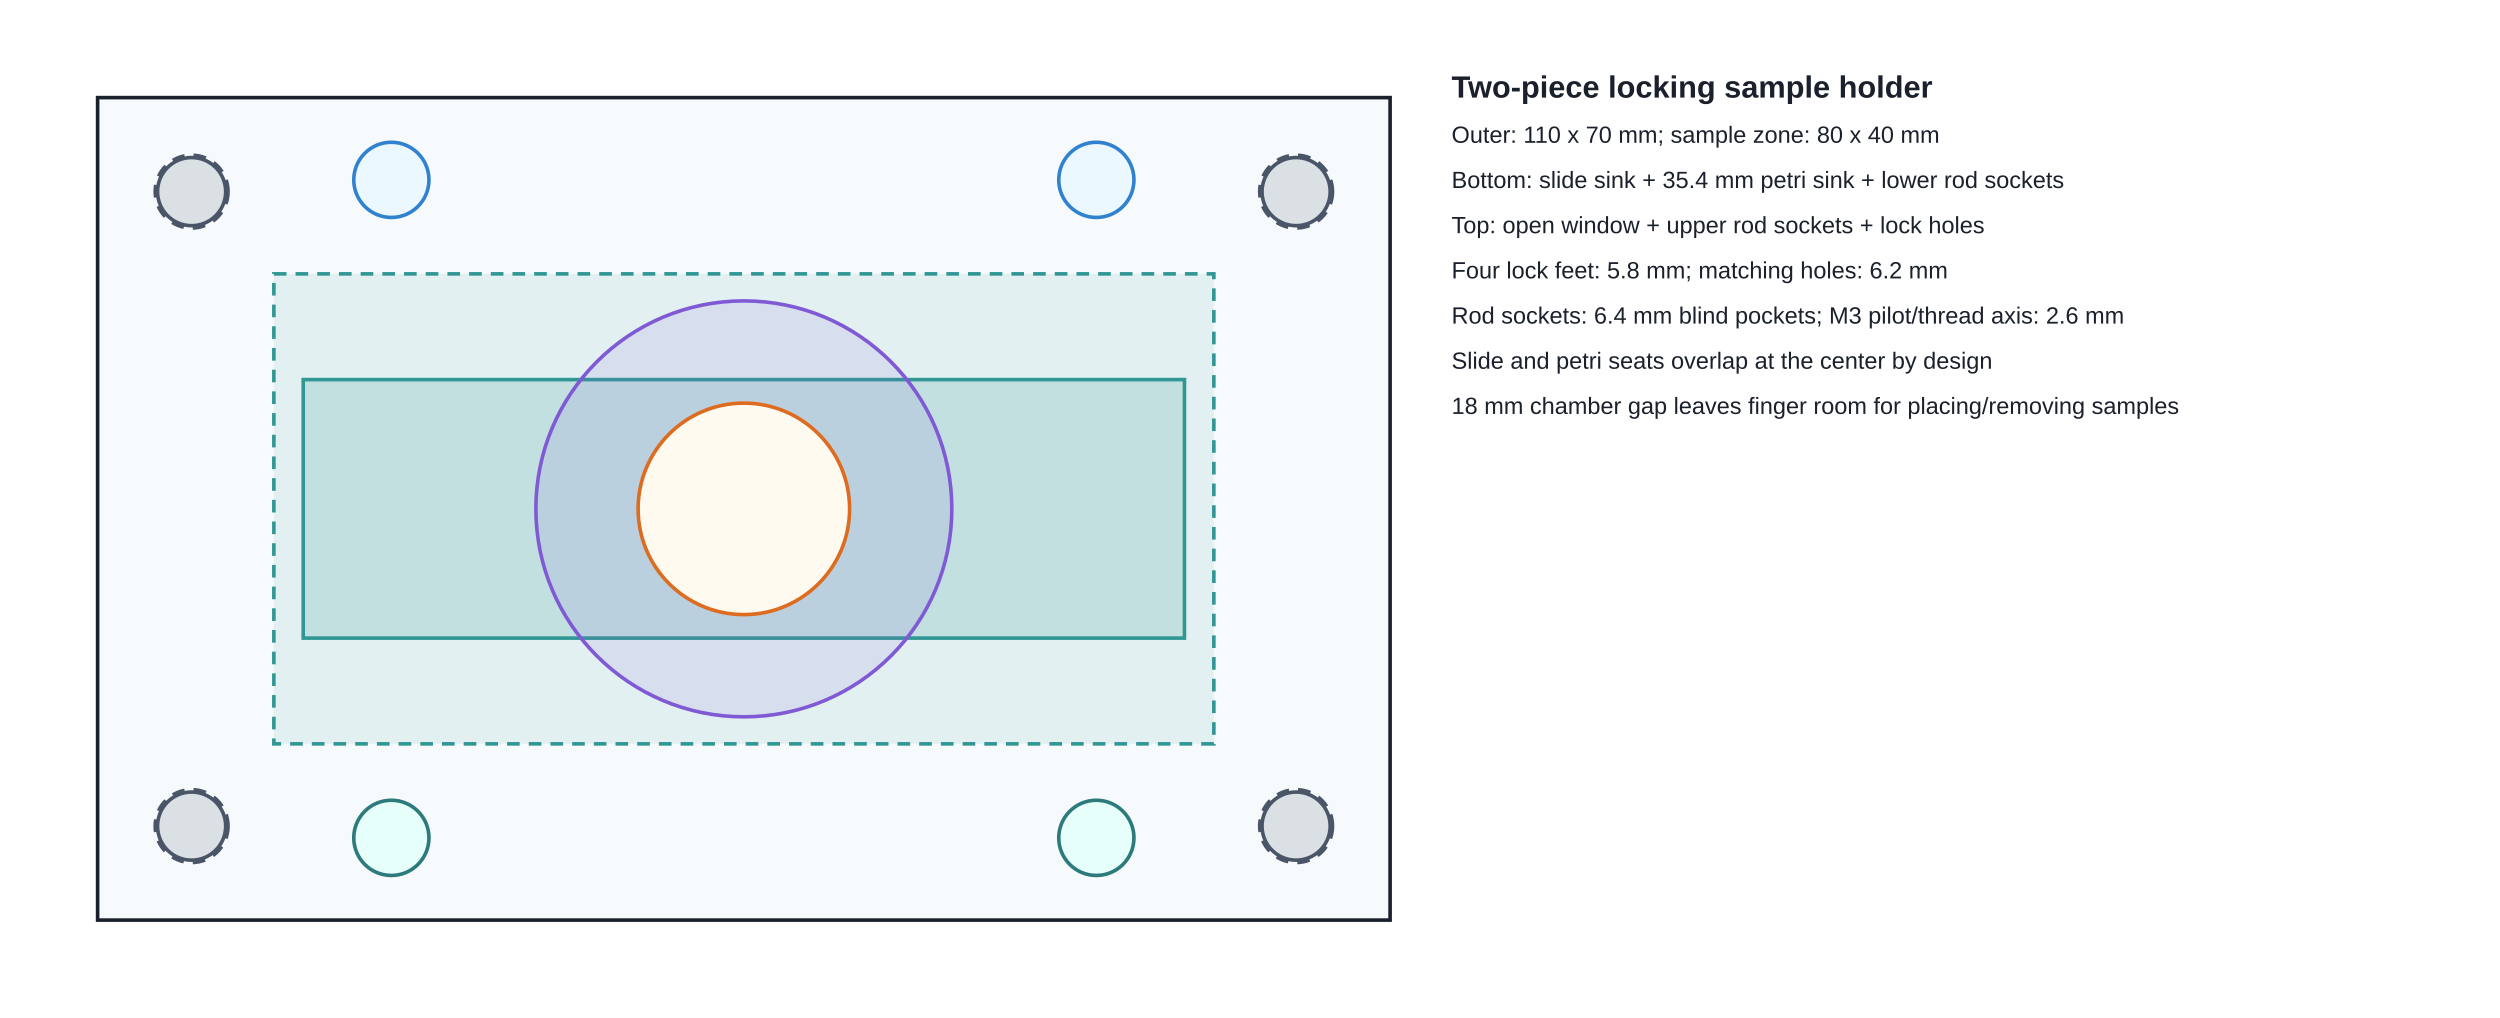
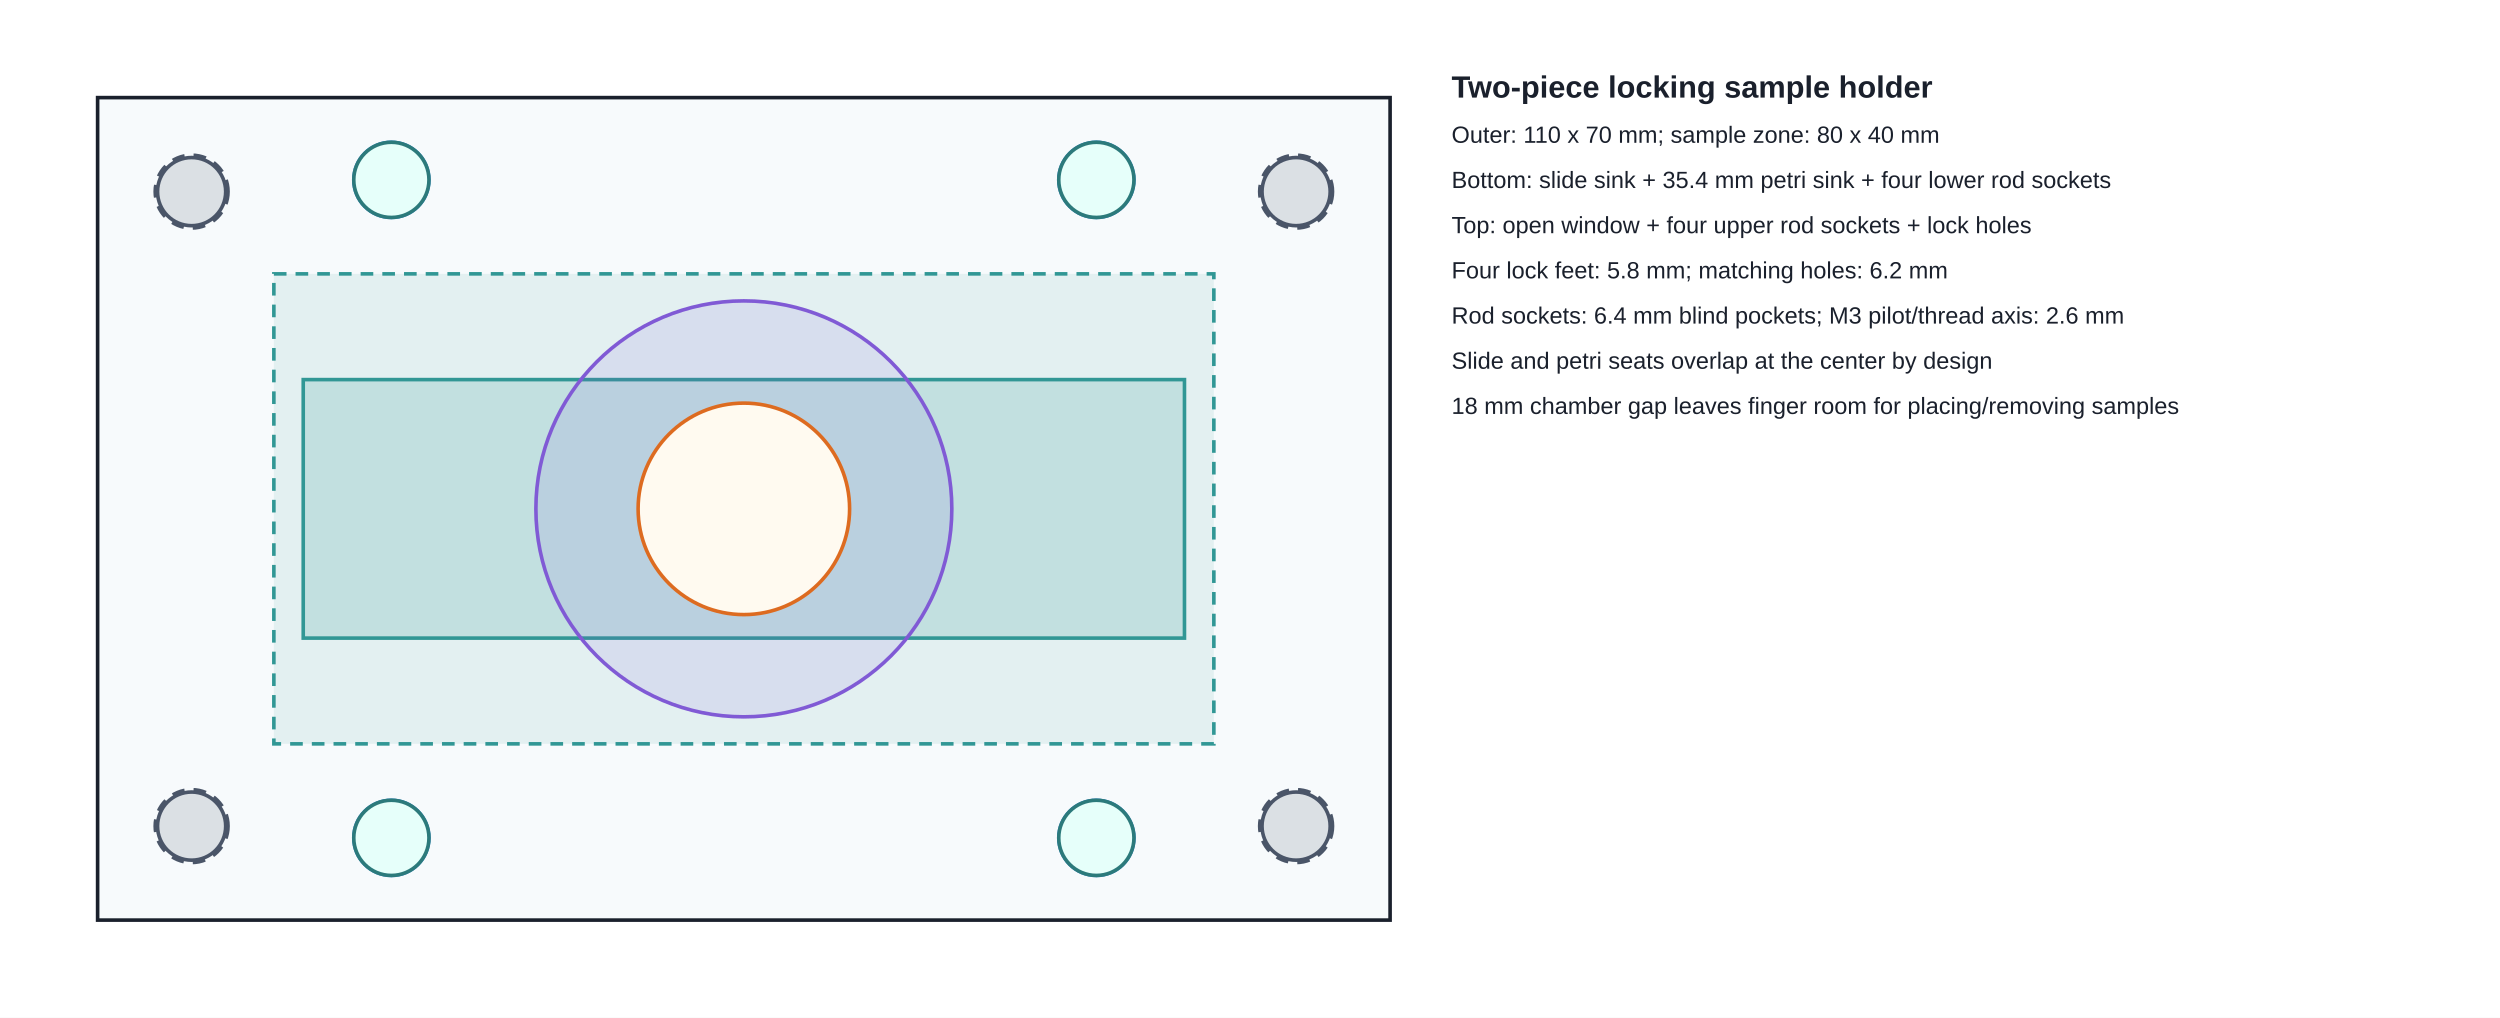
<svg xmlns="http://www.w3.org/2000/svg" width="1383" height="563" viewBox="0 0 1383 563">
  <rect width="100%" height="100%" fill="white" />
  <rect x="54.00" y="54.00" width="715.00" height="455.00" fill="#f7fafc" stroke="#1a202c" stroke-width="2" />
  <rect x="151.50" y="151.50" width="520.00" height="260.00" fill="rgba(49,151,149,0.10)" stroke="#319795" stroke-width="2" stroke-dasharray="7 5" />
  <rect x="167.75" y="210.00" width="487.50" height="143.00" fill="rgba(49,151,149,0.18)" stroke="#319795" stroke-width="2" />
  <circle cx="411.50" cy="281.50" r="115.05" fill="rgba(128,90,213,0.12)" stroke="#805ad5" stroke-width="2" />
  <circle cx="411.50" cy="281.50" r="58.50" fill="#fffaf0" stroke="#dd6b20" stroke-width="2" />
+   <circle cx="216.50" cy="463.50" r="20.80" fill="#ebf8ff" stroke="#3182ce" stroke-width="2" />
+   <circle cx="606.50" cy="463.50" r="20.80" fill="#ebf8ff" stroke="#3182ce" stroke-width="2" />
  <circle cx="216.50" cy="99.50" r="20.80" fill="#ebf8ff" stroke="#3182ce" stroke-width="2" />
  <circle cx="606.50" cy="99.50" r="20.80" fill="#ebf8ff" stroke="#3182ce" stroke-width="2" />
  <circle cx="216.50" cy="463.50" r="20.80" fill="#e6fffa" stroke="#2c7a7b" stroke-width="2" />
  <circle cx="606.50" cy="463.50" r="20.80" fill="#e6fffa" stroke="#2c7a7b" stroke-width="2" />
+   <circle cx="216.50" cy="99.50" r="20.80" fill="#e6fffa" stroke="#2c7a7b" stroke-width="2" />
+   <circle cx="606.50" cy="99.50" r="20.80" fill="#e6fffa" stroke="#2c7a7b" stroke-width="2" />
  <circle cx="106.00" cy="457.00" r="20.15" fill="none" stroke="#4a5568" stroke-width="2" stroke-dasharray="7 5" />
  <circle cx="106.00" cy="457.00" r="18.85" fill="rgba(74,85,104,0.16)" stroke="#4a5568" stroke-width="2" />
  <circle cx="717.00" cy="457.00" r="20.15" fill="none" stroke="#4a5568" stroke-width="2" stroke-dasharray="7 5" />
  <circle cx="717.00" cy="457.00" r="18.85" fill="rgba(74,85,104,0.16)" stroke="#4a5568" stroke-width="2" />
  <circle cx="106.00" cy="106.00" r="20.15" fill="none" stroke="#4a5568" stroke-width="2" stroke-dasharray="7 5" />
  <circle cx="106.00" cy="106.00" r="18.85" fill="rgba(74,85,104,0.16)" stroke="#4a5568" stroke-width="2" />
  <circle cx="717.00" cy="106.00" r="20.15" fill="none" stroke="#4a5568" stroke-width="2" stroke-dasharray="7 5" />
  <circle cx="717.00" cy="106.00" r="18.85" fill="rgba(74,85,104,0.16)" stroke="#4a5568" stroke-width="2" />
  <text x="803.00" y="54.00" font-family="Arial" font-size="17" font-weight="700" fill="#1a202c">Two-piece locking sample holder</text>
  <text x="803.00" y="79.00" font-family="Arial" font-size="13" font-weight="400" fill="#1a202c">Outer: 110 x 70 mm; sample zone: 80 x 40 mm</text>
-   <text x="803.00" y="104.00" font-family="Arial" font-size="13" font-weight="400" fill="#1a202c">Bottom: slide sink + 35.4 mm petri sink + lower rod sockets</text>
-   <text x="803.00" y="129.00" font-family="Arial" font-size="13" font-weight="400" fill="#1a202c">Top: open window + upper rod sockets + lock holes</text>
+   <text x="803.00" y="104.00" font-family="Arial" font-size="13" font-weight="400" fill="#1a202c">Bottom: slide sink + 35.4 mm petri sink + four lower rod sockets</text>
+   <text x="803.00" y="129.00" font-family="Arial" font-size="13" font-weight="400" fill="#1a202c">Top: open window + four upper rod sockets + lock holes</text>
  <text x="803.00" y="154.00" font-family="Arial" font-size="13" font-weight="400" fill="#1a202c">Four lock feet: 5.8 mm; matching holes: 6.2 mm</text>
  <text x="803.00" y="179.00" font-family="Arial" font-size="13" font-weight="400" fill="#1a202c">Rod sockets: 6.4 mm blind pockets; M3 pilot/thread axis: 2.6 mm</text>
  <text x="803.00" y="204.00" font-family="Arial" font-size="13" font-weight="400" fill="#1a202c">Slide and petri seats overlap at the center by design</text>
  <text x="803.00" y="229.00" font-family="Arial" font-size="13" font-weight="400" fill="#1a202c">18 mm chamber gap leaves finger room for placing/removing samples</text>
</svg>
